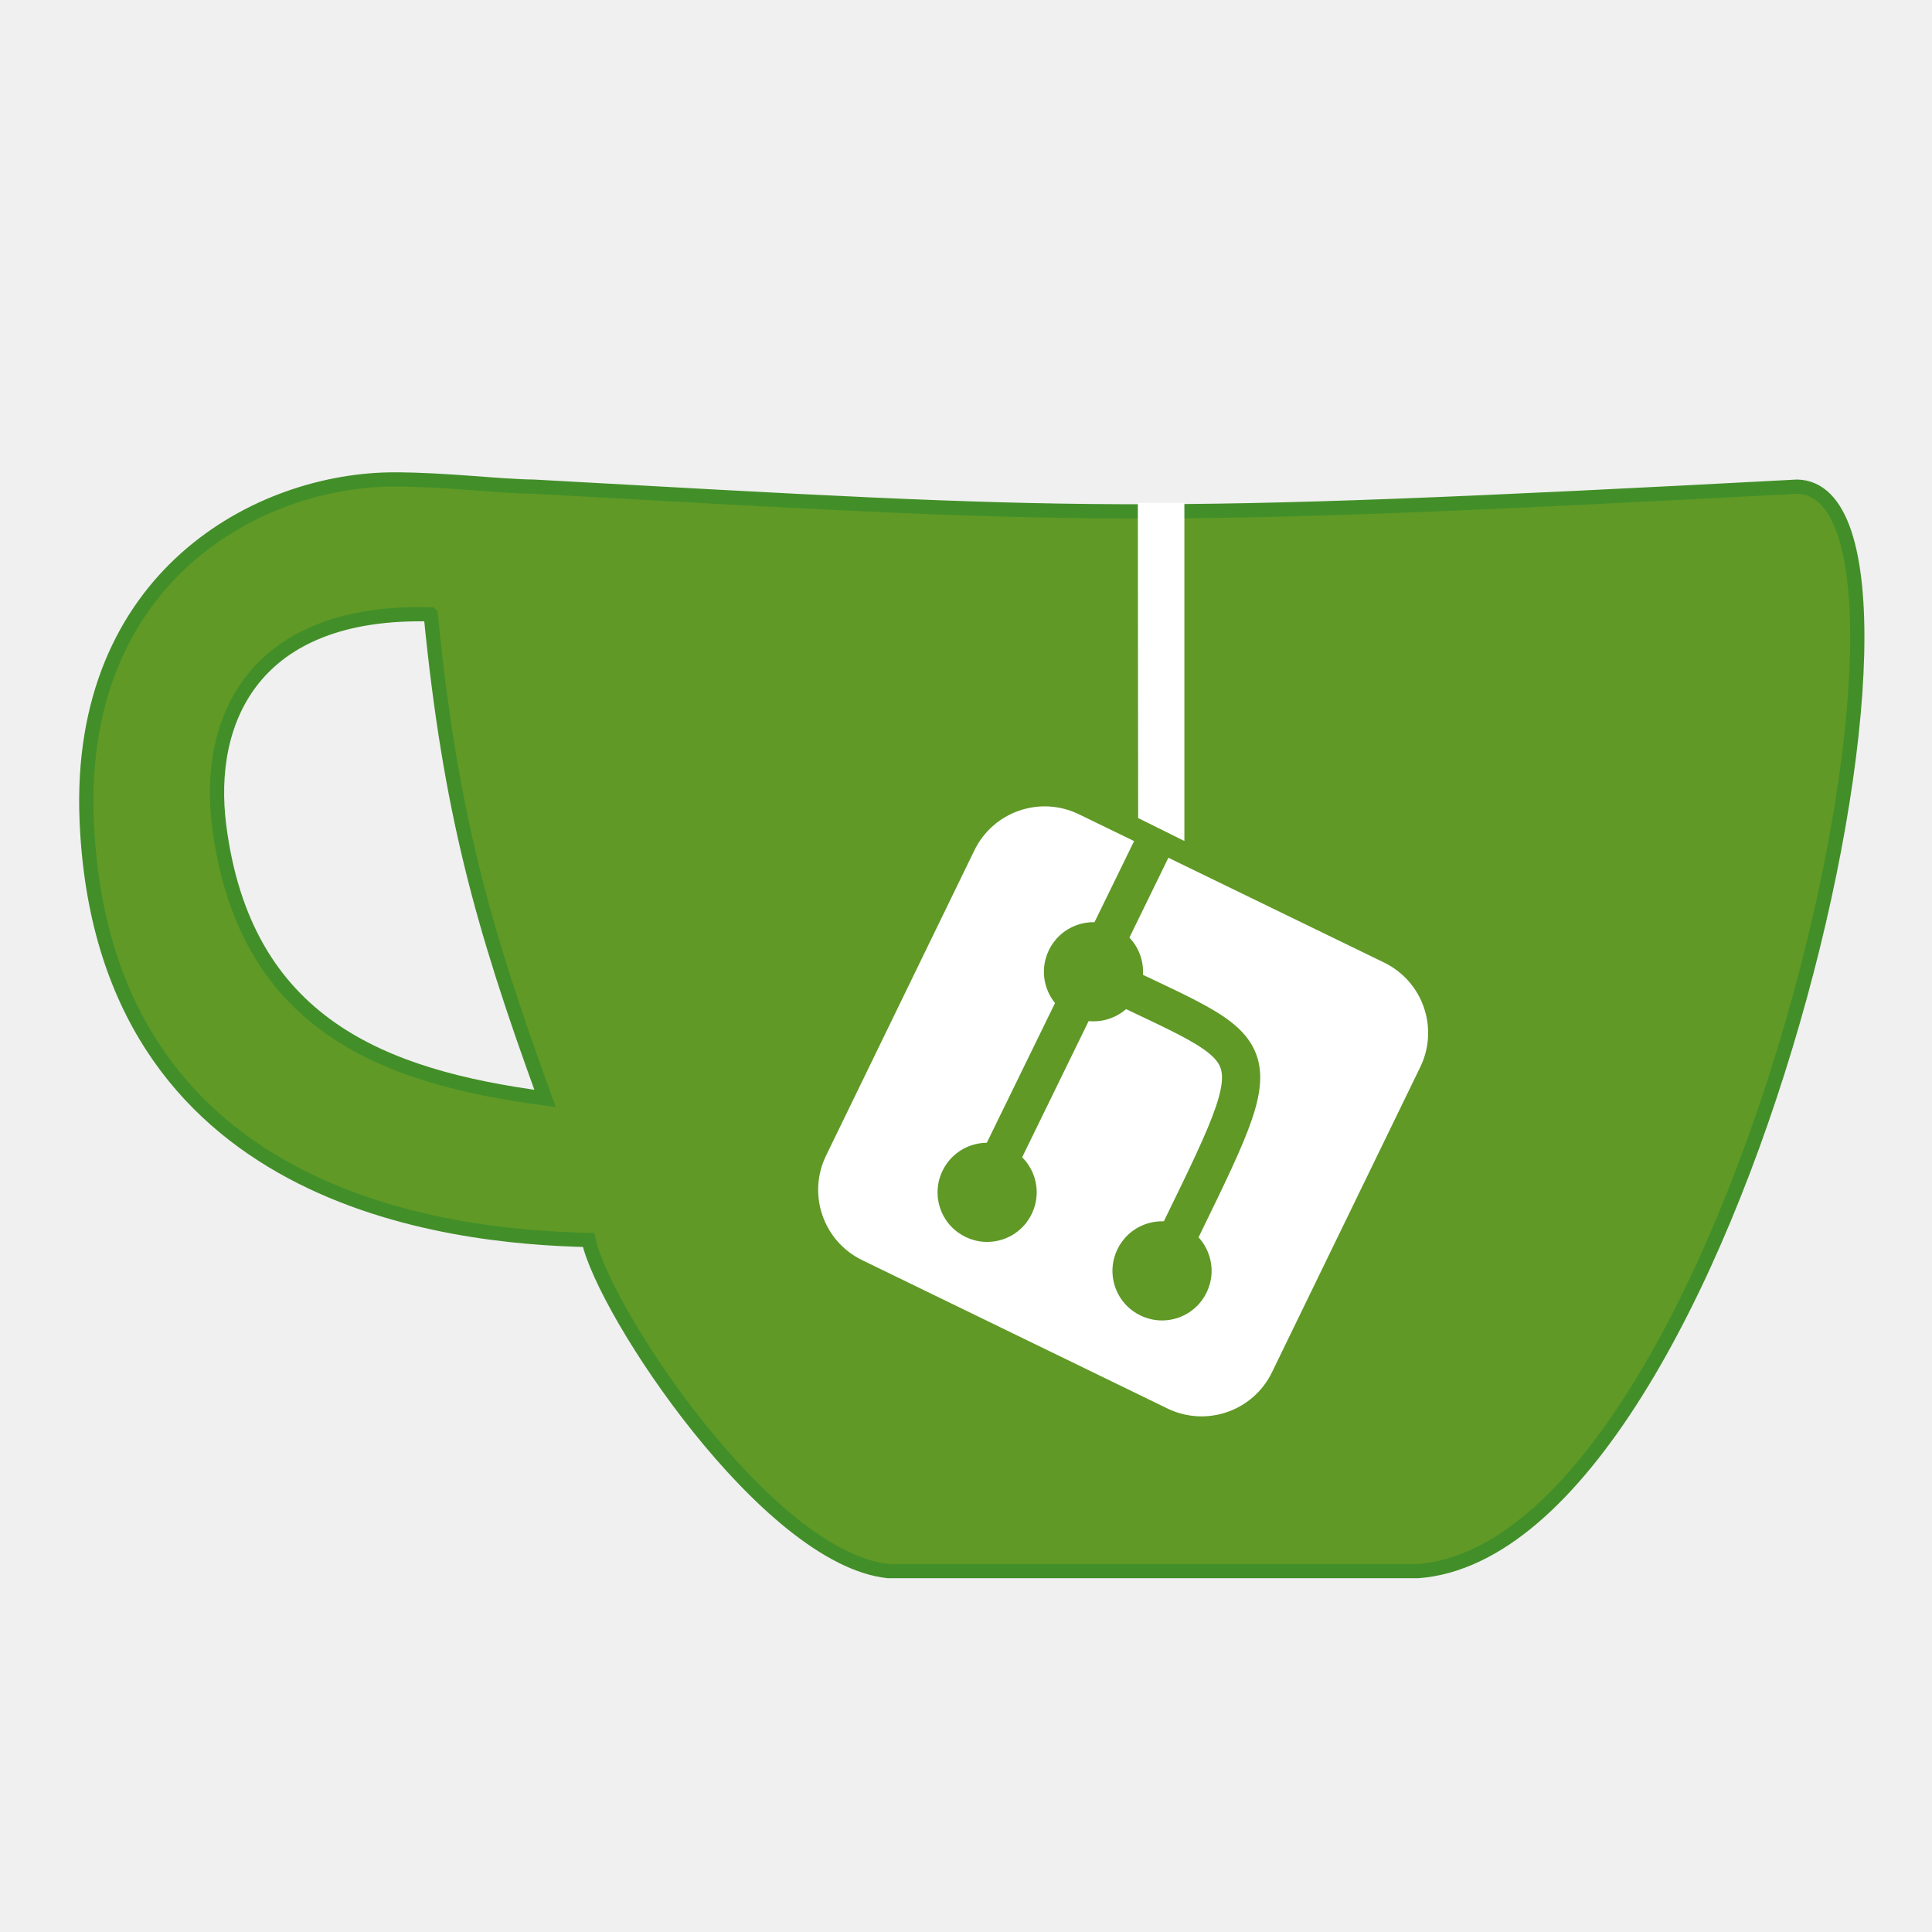
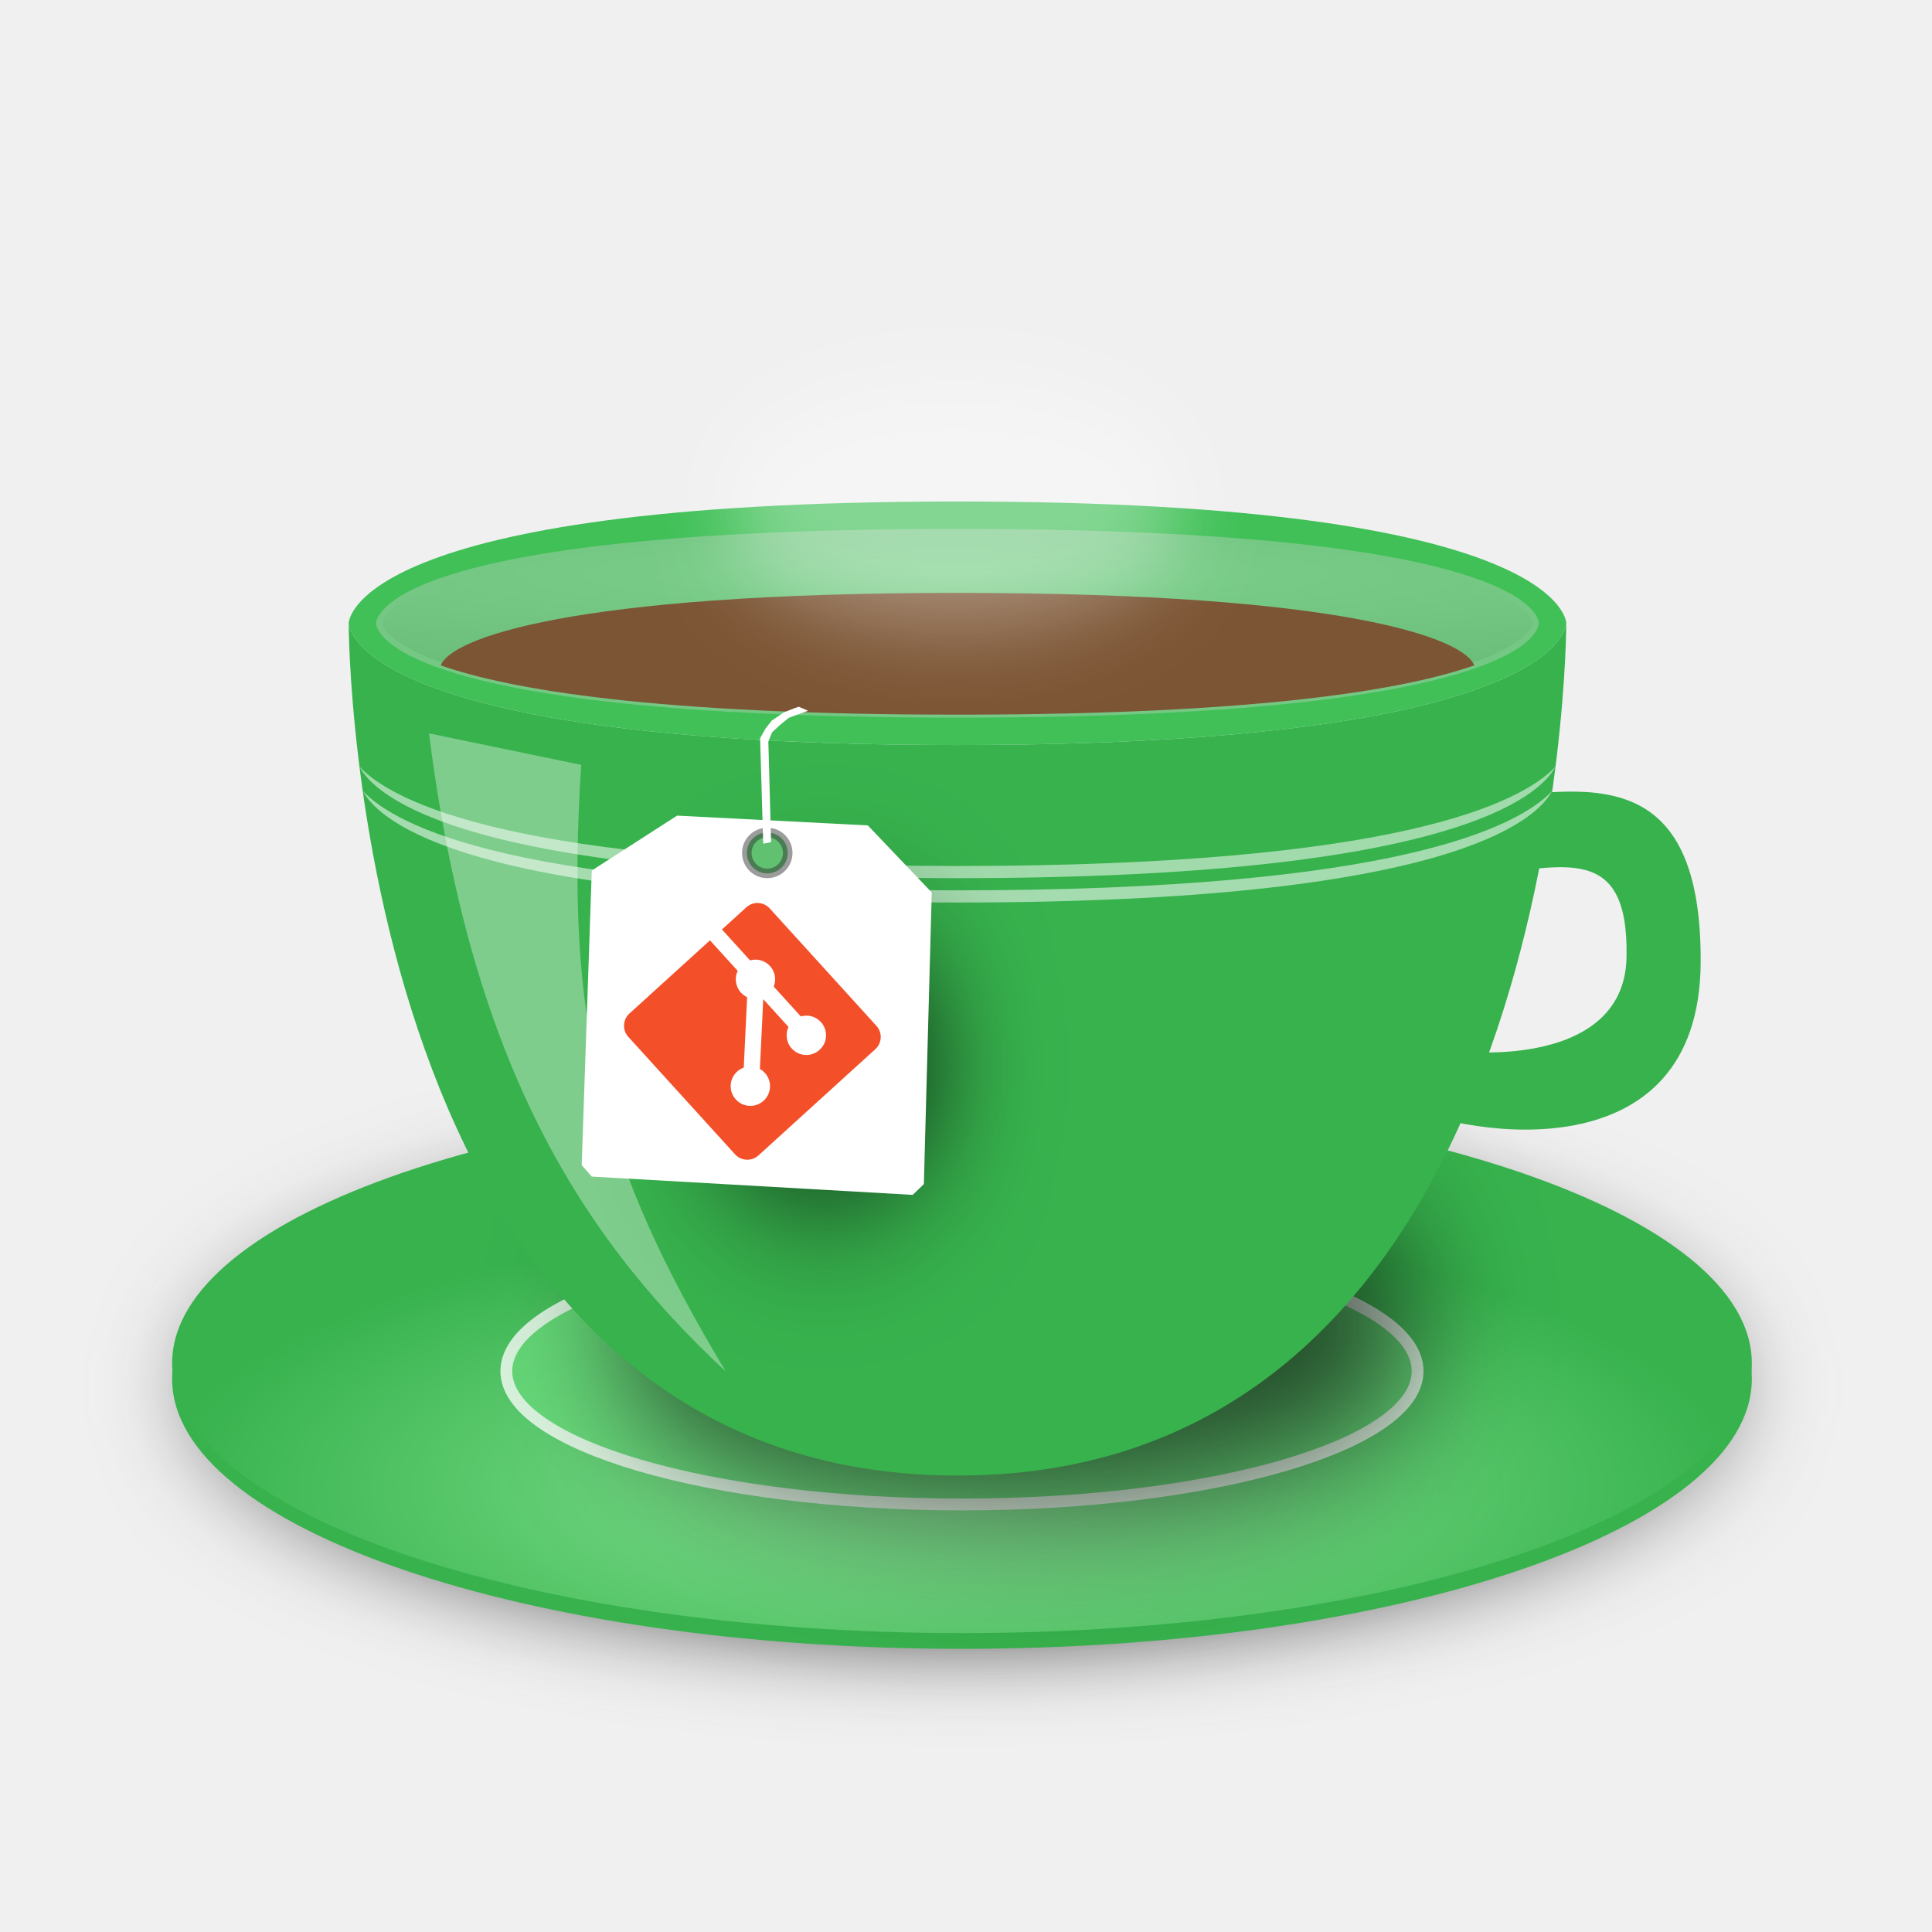
- <svg xmlns="http://www.w3.org/2000/svg" width="512" height="512" viewBox="0 0 135.467 135.467" version="1.1" id="svg8">
-   <defs id="defs2" />
-   <g id="layer1" transform="translate(0,-161.5333)" style="display:inline">
-     <path style="fill:#609926;fill-opacity:1;stroke:#428f29;stroke-width:1;stroke-linecap:butt;stroke-linejoin:miter;stroke-opacity:1;stroke-miterlimit:4;stroke-dasharray:none" d="m 27.71,195.151 c -9.547,-0.027 -22.339,6.798 -21.632,23.904 1.106,26.729 25.457,29.208 35.192,29.423 1.068,5.014 12.522,22.306 21.002,23.217 h 37.153 c 22.278,-1.668 38.961,-75.757 26.593,-76.038 -46.782,2.477 -49.995,2.138 -88.6,0 -2.495,-0.027 -5.972,-0.495 -9.708,-0.505 z m 2.491,9.459 c 1.351,13.693 3.556,21.704 8.018,33.943 -11.383,-1.505 -21.07,-5.224 -22.852,-19.11 -0.951,-7.411 2.39,-15.168 14.833,-14.834 z" id="path3722" />
-   </g>
-   <g id="layer2" style="display:inline">
-     <rect style="display:inline;fill:#ffffff;fill-opacity:1;stroke:none;stroke-width:0.248;stroke-opacity:1" id="rect4599" width="34.762" height="34.762" x="87.509" y="18.292" transform="rotate(25.91472)" ry="5.483" />
-     <path style="display:inline;fill:#ffffff;fill-opacity:1;stroke:none;stroke-width:0.266px;stroke-linecap:butt;stroke-linejoin:miter;stroke-opacity:1" d="m 79.805,57.359 3.241,1.61 V 35.256 h -3.263 z" id="path4525" />
-   </g>
-   <g id="layer3" style="display:inline">
-     <g style="display:inline" id="g4539">
-       <circle transform="rotate(-19.79614)" r="3.475" cy="90.078" cx="49.065" id="path4606" style="fill:#609926;fill-opacity:1;stroke:none;stroke-width:0.265;stroke-opacity:1" />
-       <circle transform="rotate(-19.79614)" r="3.475" cy="102.105" cx="36.81" id="path4606-3" style="fill:#609926;fill-opacity:1;stroke:none;stroke-width:0.265;stroke-opacity:1" />
-       <circle transform="rotate(-19.79614)" r="3.475" cy="111.439" cx="46.484" id="path4606-1" style="fill:#609926;fill-opacity:1;stroke:none;stroke-width:0.265;stroke-opacity:1" />
-       <rect transform="rotate(26.02416)" y="18.062" x="97.333" height="27.261" width="2.673" id="rect4629-8" style="fill:#609926;fill-opacity:1;stroke:none;stroke-width:0.274;stroke-opacity:1" />
-       <path id="path4514" d="m 76.558,68.116 c 12.976,6.395 13.013,4.102 4.891,20.907" style="fill:none;stroke:#609926;stroke-width:2.68;stroke-linecap:butt;stroke-linejoin:miter;stroke-miterlimit:4;stroke-dasharray:none;stroke-opacity:1" />
+ <svg xmlns="http://www.w3.org/2000/svg" xmlns:xlink="http://www.w3.org/1999/xlink" width="512" height="512" id="svg2" version="1.1">
+   <defs id="defs4">
+     <linearGradient id="linearGradient4668">
+       <stop id="stop4664" offset="0" style="stop-color:#8ce99a;stop-opacity:1" />
+       <stop id="stop4666" offset="1" style="stop-color:#37b24d;stop-opacity:1" />
+     </linearGradient>
+     <linearGradient id="linearGradient3817">
+       <stop style="stop-color:#bdbdbd;stop-opacity:1;" offset="0" id="stop3819" />
+       <stop style="stop-color:#ececec;stop-opacity:1;" offset="1" id="stop3821" />
+     </linearGradient>
+     <linearGradient id="linearGradient3801">
+       <stop style="stop-color:#ececec;stop-opacity:1;" offset="0" id="stop3803" />
+       <stop style="stop-color:#bdbdbd;stop-opacity:1;" offset="1" id="stop3805" />
+     </linearGradient>
+     <linearGradient id="linearGradient3791">
+       <stop style="stop-color:#ececec;stop-opacity:1;" offset="0" id="stop3793" />
+       <stop style="stop-color:#bdbdbd;stop-opacity:1;" offset="1" id="stop3795" />
+     </linearGradient>
+     <linearGradient id="linearGradient3767">
+       <stop style="stop-color:#2b2b2b;stop-opacity:1;" offset="0" id="stop3769" />
+       <stop style="stop-color:#666666;stop-opacity:1;" offset="1" id="stop3771" />
+     </linearGradient>
+     <linearGradient id="linearGradient3755">
+       <stop style="stop-color:#dddddd;stop-opacity:1;" offset="0" id="stop3757" />
+       <stop style="stop-color:#b2b2b2;stop-opacity:1;" offset="1" id="stop3759" />
+     </linearGradient>
+     <filter id="filter3781" x="-0.08" width="1.159" y="-0.233" height="1.466" style="color-interpolation-filters:sRGB">
+       <feGaussianBlur stdDeviation="13.323" id="feGaussianBlur3783" />
+     </filter>
+     <filter id="filter3842" x="-0.182" width="1.364" y="-0.445" height="1.891" style="color-interpolation-filters:sRGB">
+       <feGaussianBlur stdDeviation="4.404" id="feGaussianBlur3844" />
+     </filter>
+     <linearGradient xlink:href="#linearGradient3817" id="linearGradient3884" gradientUnits="userSpaceOnUse" x1="343.333" y1="220.759" x2="422.529" y2="140.957" />
+     <radialGradient xlink:href="#linearGradient3791" id="radialGradient3886" gradientUnits="userSpaceOnUse" gradientTransform="matrix(1,0,0,0.7,0,57.7087)" cx="280" cy="139.505" fx="280" fy="139.505" r="100" />
+     <radialGradient xlink:href="#linearGradient3801" id="radialGradient3888" gradientUnits="userSpaceOnUse" gradientTransform="matrix(1.83246,2.65218e-8,0,0.162304,-233.089,102.502)" cx="280" cy="73.072" fx="280" fy="73.072" r="95.5" />
+     <radialGradient xlink:href="#linearGradient3767" id="radialGradient3910" gradientUnits="userSpaceOnUse" gradientTransform="matrix(1,0,0,0.341637,0,263.019)" cx="392.143" cy="583.493" fx="392.143" fy="583.493" r="200.714" />
+     <radialGradient xlink:href="#linearGradient3767" id="radialGradient3918" gradientUnits="userSpaceOnUse" gradientTransform="matrix(1,0,0,0.341637,0,263.019)" cx="392.143" cy="583.493" fx="392.143" fy="583.493" r="200.714" />
+     <radialGradient xlink:href="#linearGradient3755" id="radialGradient3920" gradientUnits="userSpaceOnUse" gradientTransform="matrix(1,0,0,0.341637,0,263.019)" cx="396.429" cy="491.499" fx="396.429" fy="491.499" r="200.714" />
+     <radialGradient xlink:href="#linearGradient3801" id="radialGradient3950" gradientUnits="userSpaceOnUse" gradientTransform="matrix(1.83246,2.65218e-8,0,0.162304,-125.31,250.603)" cx="280" cy="73.072" fx="280" fy="73.072" r="95.5" />
+     <radialGradient xlink:href="#linearGradient3791" id="radialGradient3953" gradientUnits="userSpaceOnUse" gradientTransform="matrix(1,0,0,0.7,107.779,205.809)" cx="280" cy="139.505" fx="280" fy="139.505" r="100" />
+     <linearGradient xlink:href="#linearGradient3817" id="linearGradient3957" gradientUnits="userSpaceOnUse" x1="343.333" y1="220.759" x2="422.529" y2="140.957" gradientTransform="matrix(0.800412,0,0,0.800412,185.295,183.555)" />
+     <linearGradient xlink:href="#linearGradient3817" id="linearGradient3971" gradientUnits="userSpaceOnUse" gradientTransform="matrix(0.800412,0,0,0.800412,185.295,183.555)" x1="343.333" y1="220.759" x2="422.529" y2="140.957" />
+     <radialGradient xlink:href="#linearGradient3791" id="radialGradient3973" gradientUnits="userSpaceOnUse" gradientTransform="matrix(1,0,0,0.7,107.779,205.809)" cx="280" cy="139.505" fx="280" fy="139.505" r="100" />
+     <radialGradient xlink:href="#linearGradient3801" id="radialGradient3975" gradientUnits="userSpaceOnUse" gradientTransform="matrix(1.83246,2.65218e-8,0,0.162304,-125.31,250.603)" cx="280" cy="73.072" fx="280" fy="73.072" r="95.5" />
+     <radialGradient xlink:href="#linearGradient3767" id="radialGradient3997" gradientUnits="userSpaceOnUse" gradientTransform="matrix(1,0,0,0.341637,0,263.019)" cx="392.143" cy="583.493" fx="392.143" fy="583.493" r="200.714" />
+     <radialGradient xlink:href="#linearGradient3767" id="radialGradient3999" gradientUnits="userSpaceOnUse" gradientTransform="matrix(1,0,0,0.341637,0,263.019)" cx="392.143" cy="583.493" fx="392.143" fy="583.493" r="200.714" />
+     <radialGradient xlink:href="#linearGradient3755" id="radialGradient4001" gradientUnits="userSpaceOnUse" gradientTransform="matrix(1,0,0,0.341637,0,263.019)" cx="396.429" cy="491.499" fx="396.429" fy="491.499" r="200.714" />
+     <linearGradient xlink:href="#linearGradient3817" id="linearGradient4003" gradientUnits="userSpaceOnUse" gradientTransform="matrix(0.800412,0,0,0.800412,185.295,183.555)" x1="343.333" y1="220.759" x2="422.529" y2="140.957" />
+     <radialGradient xlink:href="#linearGradient3791" id="radialGradient4005" gradientUnits="userSpaceOnUse" gradientTransform="matrix(1,0,0,0.7,107.779,205.809)" cx="280" cy="139.505" fx="280" fy="139.505" r="100" />
+     <radialGradient xlink:href="#linearGradient3801" id="radialGradient4007" gradientUnits="userSpaceOnUse" gradientTransform="matrix(1.83246,2.65218e-8,0,0.162304,-125.31,250.603)" cx="280" cy="73.072" fx="280" fy="73.072" r="95.5" />
+     <linearGradient xlink:href="#linearGradient3817" id="linearGradient3061" gradientUnits="userSpaceOnUse" gradientTransform="matrix(0.800412,0,0,0.800412,185.295,183.555)" x1="343.333" y1="220.759" x2="422.529" y2="140.957" />
+     <radialGradient xlink:href="#linearGradient3791" id="radialGradient3063" gradientUnits="userSpaceOnUse" gradientTransform="matrix(1,0,0,0.7,107.779,205.809)" cx="280" cy="139.505" fx="280" fy="139.505" r="100" />
+     <radialGradient xlink:href="#linearGradient3801" id="radialGradient3065" gradientUnits="userSpaceOnUse" gradientTransform="matrix(1.83246,2.65218e-8,0,0.162304,-125.31,250.603)" cx="280" cy="73.072" fx="280" fy="73.072" r="95.5" />
+     <radialGradient xlink:href="#linearGradient3801" id="radialGradient3074" gradientUnits="userSpaceOnUse" gradientTransform="matrix(2.956477,4.2790074e-8,0,0.2618601,-327.5379,87.18054)" cx="280" cy="73.072" fx="280" fy="73.072" r="95.5" />
+     <radialGradient xlink:href="#linearGradient3767" id="radialGradient3083" gradientUnits="userSpaceOnUse" gradientTransform="matrix(1,0,0,0.341637,0,263.019)" cx="392.143" cy="583.493" fx="392.143" fy="583.493" r="200.714" />
+     <radialGradient xlink:href="#linearGradient3767" id="radialGradient3085" gradientUnits="userSpaceOnUse" gradientTransform="matrix(0.998327,0,0,0.3250191,102.8458,193.8061)" cx="392.143" cy="583.493" fx="392.143" fy="583.493" r="200.714" />
+     <radialGradient xlink:href="#linearGradient4668" id="radialGradient3087" gradientUnits="userSpaceOnUse" gradientTransform="matrix(1.042863,0,0,0.3562806,85.06461,172.992)" cx="396.429" cy="491.499" fx="396.429" fy="491.499" r="200.714" />
+     <filter style="color-interpolation-filters:sRGB" id="filter4922" x="-0.175" width="1.349" y="-0.511" height="2.022">
+       <feGaussianBlur stdDeviation="29.214" id="feGaussianBlur4924" />
+     </filter>
+     <filter style="color-interpolation-filters:sRGB" id="filter5349" x="-0.543" width="2.086" y="-0.74" height="2.48">
+       <feGaussianBlur stdDeviation="8.939" id="feGaussianBlur5351" />
+     </filter>
+   </defs>
+   <g id="layer1" transform="translate(-246.5321,45.94764)">
+     <g id="g3094">
+       <ellipse transform="matrix(1.005454,0,0,0.9469721,100.0002,-56.45926)" style="fill:url(#radialGradient3083);fill-opacity:1;fill-rule:nonzero;stroke:none;filter:url(#filter3781)" id="path3779" cx="399.286" cy="399.505" rx="200.714" ry="68.571" />
+       <ellipse id="path3765" style="fill:url(#radialGradient3085);fill-opacity:1;fill-rule:nonzero;stroke:none;stroke-width:0.975" cx="501.464" cy="323.653" rx="200.378" ry="65.236" />
+       <ellipse style="fill:#37b24d;fill-opacity:1;fill-rule:nonzero;stroke:none;stroke-width:1.043" id="path3763" cx="501.465" cy="319.499" rx="209.317" ry="71.511" />
+       <ellipse id="path2985" style="fill:url(#radialGradient3087);fill-opacity:1;fill-rule:nonzero;stroke:none;stroke-width:1.043" cx="501.465" cy="315.328" rx="209.317" ry="71.511" />
+       <ellipse style="opacity:0.766;fill:#69db7c;fill-opacity:1;fill-rule:nonzero;stroke:#ffffff;stroke-width:3.129;stroke-miterlimit:4;stroke-dasharray:none;stroke-opacity:1" id="path3775" cx="501.464" cy="317.413" rx="120.749" ry="35.341" />
+       <ellipse id="path3926" style="opacity:0.673;fill:#000000;fill-opacity:1;fill-rule:nonzero;stroke:none;filter:url(#filter4922)" transform="matrix(0.5375666,0,0,0.7050058,302.1821,23.68858)" cx="399.286" cy="399.505" rx="200.714" ry="68.571" />
+       <path id="path3815" d="m 634.768,187.197 0.735,-21.037 c 27.093,-2.041 62.034,-13.537 61.725,42.969 -0.31,56.506 -62.351,45.629 -78.148,38.216 l 1.061,-17.044 c 11.451,4.01 56.81,7.773 57.435,-22.477 0.625,-30.25 -16.025,-24.907 -42.809,-20.628 z" style="fill:#37b24d;fill-opacity:1;stroke:none;stroke-width:0;stroke-miterlimit:4;stroke-dasharray:none;stroke-opacity:1" />
+       <path id="path3787" d="m 338.936,119.222 c 0,0 0,-32.268 161.339,-32.268 161.339,0 161.339,32.268 161.339,32.268 0,0 0,32.268 -161.339,32.268 -161.339,0 -161.339,-32.268 -161.339,-32.268 z" style="fill:#40c057;fill-opacity:1;stroke:none;stroke-width:1.613" />
+       <path id="path3789" d="m 338.936,119.222 c 0,0 0,225.875 161.339,225.875 161.339,0 161.339,-225.875 161.339,-225.875 0,0 0,32.268 -161.339,32.268 -161.339,0 -161.339,-32.268 -161.339,-32.268 z" style="fill:#37b24d;fill-opacity:1;stroke:none;stroke-width:1.613" />
+       <path style="opacity:0.349;fill:url(#radialGradient3074);fill-opacity:1;stroke:#d6d6d6;stroke-width:1.613;stroke-opacity:1" d="m 347.003,119.222 c 0,0 0,-24.201 153.272,-24.201 153.272,0 153.272,24.201 153.272,24.201 0,0 0,24.201 -153.272,24.201 -153.272,0 -153.272,-24.201 -153.272,-24.201 z" id="path3799" />
+       <path id="path3809" d="m 500.275,111.176 c -103.445,0 -134.384,12.252 -136.937,19.209 18.11,6.349 56.302,13.058 136.937,13.058 80.635,0 118.827,-6.71 136.937,-13.058 -2.553,-6.957 -33.492,-19.209 -136.937,-19.209 z" style="opacity:1;fill:#7c5534;fill-opacity:1;stroke:none;stroke-width:1.613" />
+       <path id="path3827" d="m 342.696,163.683 c 4.129,7.763 27.336,29.545 157.604,29.545 130.186,0 153.403,-21.77 157.554,-29.545 -8.815,9.327 -40.859,26.318 -157.554,26.318 -116.804,0 -148.825,-16.997 -157.604,-26.318 z" style="opacity:0.547;fill:#ffffff;fill-opacity:1;stroke:none;stroke-width:1.613" />
+       <path style="opacity:0.529;fill:#ffffff;fill-opacity:1;stroke:none;stroke-width:1.613" d="m 341.78,157.229 c 4.153,7.763 27.495,29.545 158.521,29.545 130.943,0 154.296,-21.77 158.47,-29.545 -8.866,9.327 -41.096,26.318 -158.47,26.318 -117.484,0 -149.69,-16.997 -158.521,-26.318 z" id="path3832" />
+       <path id="path3834" d="m 360.22,148.4 40.337,8.353 c -4.373,68.26 5.149,105.62 38.3,160.736 -41,-38.055 -68.028,-85.519 -78.637,-169.089 z" style="fill:#ffffff;fill-opacity:0.353;stroke:none;stroke-width:1.613" />
+       <ellipse transform="matrix(2.125838,0,0,2.699206,-94.73491,-232.927)" id="path3836" style="fill:#ffffff;fill-opacity:0.353;fill-rule:nonzero;stroke:none;filter:url(#filter3842)" cx="279.56" cy="118.729" rx="29.042" ry="11.869" />
+       <path style="opacity:0.795;fill:#000000;fill-opacity:1;stroke:none;stroke-width:1.568;stroke-linejoin:round;stroke-miterlimit:4;stroke-dasharray:none;stroke-opacity:0.486;filter:url(#filter5349)" id="path4995" d="m 391.757,353.194 a 19.75,14.5 0 0 1 -19.714,14.5 19.75,14.5 0 0 1 -19.786,-14.447 19.75,14.5 0 0 1 19.641,-14.553 19.75,14.5 0 0 1 19.858,14.393 l -19.749,0.107 z" transform="matrix(1.611394,0,0,2.278281,-134.3005,-568.1092)" />
+       <path style="fill:#ffffff;fill-opacity:1;stroke:none;stroke-width:2.48px;stroke-linecap:butt;stroke-linejoin:miter;stroke-opacity:1" d="m 425.96,170.207 50.548,2.585 16.948,17.773 -2.09,77.29 -2.965,2.852 -85.039,-4.847 -2.676,-3.03 2.676,-78.082 z" id="path4930" />
+       <circle style="opacity:0.795;fill:#37b24d;fill-opacity:1;stroke:#000000;stroke-width:2.53;stroke-linejoin:round;stroke-miterlimit:4;stroke-dasharray:none;stroke-opacity:0.486" id="gromet" cy="180.093" cx="449.868" r="5.419">
+         </circle>
+       <path style="opacity:1;fill:none;fill-opacity:1;stroke:#ffffff;stroke-width:1.369px;stroke-linecap:butt;stroke-linejoin:miter;stroke-opacity:1" d="m 457.403,142.351 -2.72,1.055 -3.135,2.1 -1.537,1.947 -1.355,2.387 0.793,26.973 0.732,-0.145 -0.718,-26.222 1.082,-2.687 2.155,-2.018 2.521,-2.058 3.607,-1.33 -0.64,-0.274 z" id="path4928" />
+       <g id="g10" transform="matrix(0.7402716,0.03542878,0.03542878,-0.7402716,410.2815,259.7572)" style="fill:#f34f29;fill-opacity:1">
+         <g id="g12" transform="scale(0.1)" style="fill:#f34f29;fill-opacity:1">
+           <path d="M 901.547,500.352 500.355,901.527 c -23.093,23.11 -60.566,23.11 -83.691,0 L 333.363,818.211 439.039,712.535 c 24.559,8.293 52.723,2.727 72.293,-16.847 19.688,-19.696 25.207,-48.102 16.699,-72.75 L 629.887,521.094 c 24.648,8.496 53.066,3.004 72.754,-16.711 27.5,-27.492 27.5,-72.059 0,-99.574 -27.52,-27.516 -72.078,-27.516 -99.61,0 -20.683,20.703 -25.801,51.097 -15.312,76.582 l -95,94.992 V 326.414 c 6.699,-3.32 13.027,-7.742 18.613,-13.312 27.5,-27.497 27.5,-72.059 0,-99.598 -27.5,-27.488 -72.09,-27.488 -99.57,0 -27.5,27.539 -27.5,72.101 0,99.598 6.797,6.789 14.668,11.925 23.066,15.363 v 252.281 c -8.398,3.438 -16.25,8.531 -23.066,15.367 -20.828,20.821 -25.84,51.395 -15.157,76.977 L 292.426,777.285 17.328,502.211 c -23.105,-23.129 -23.105,-60.602 0,-83.711 L 418.539,17.324 c 23.098,-23.105 60.559,-23.105 83.691,0 L 901.547,416.641 c 23.117,23.113 23.117,60.605 0,83.711" style="fill:#f34f29;fill-opacity:1;fill-rule:nonzero;stroke:none" id="path14" />
+         </g>
+       </g>
    </g>
  </g>
</svg>
